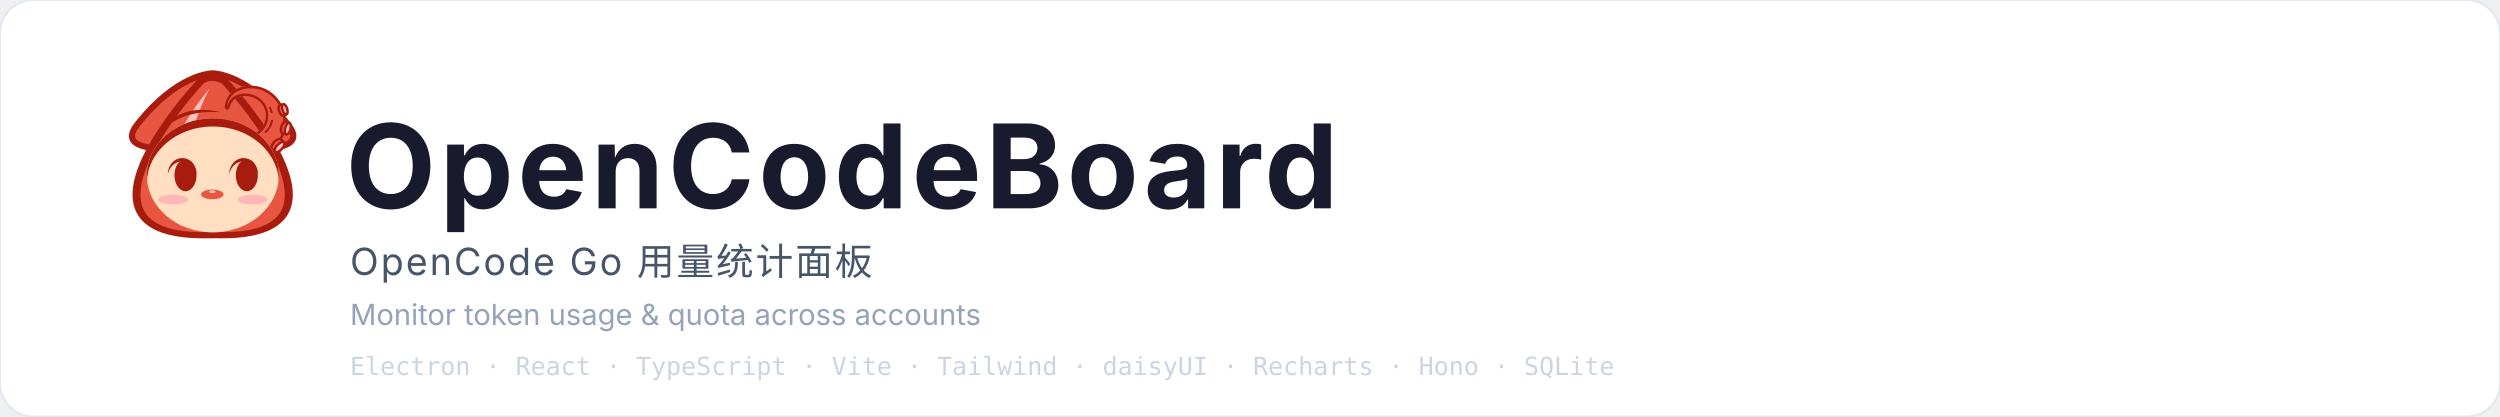
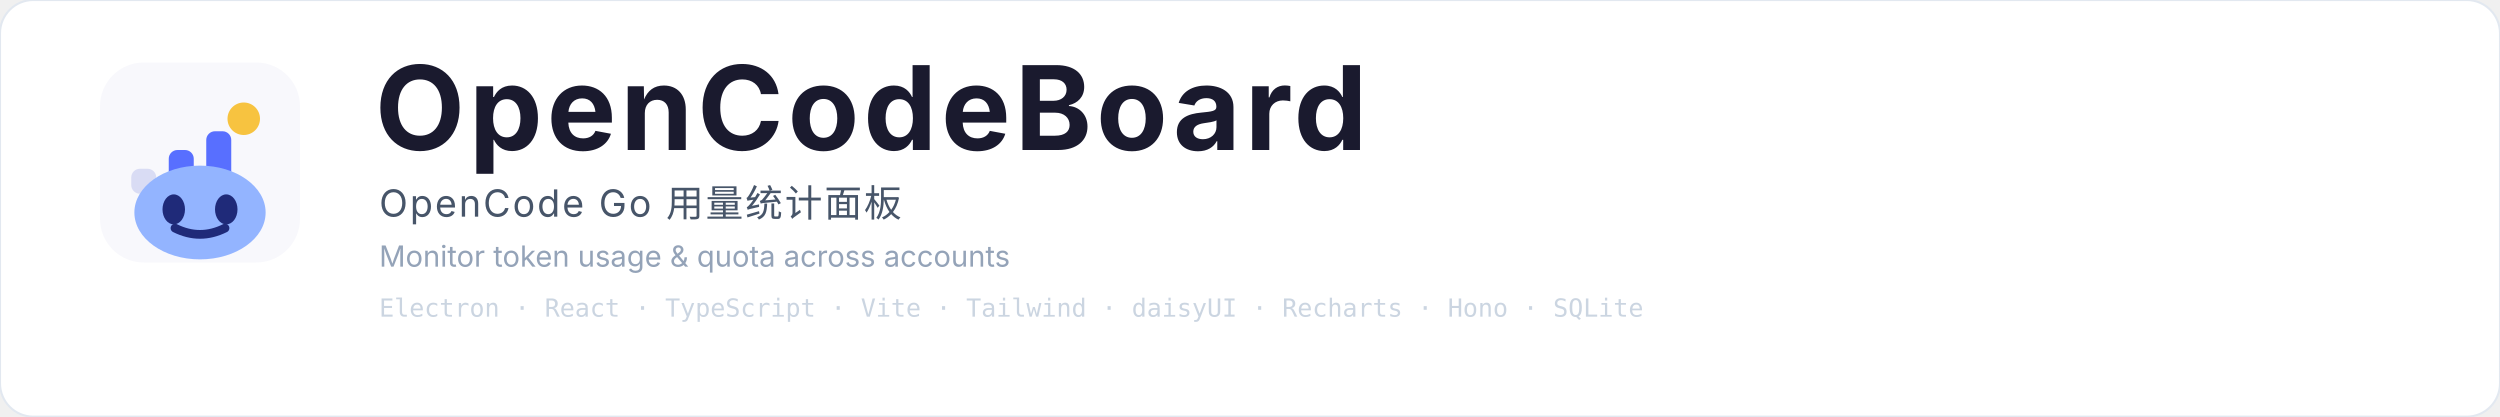
<svg xmlns="http://www.w3.org/2000/svg" width="1200" height="200" viewBox="0 0 1200 200" role="img" aria-labelledby="hero-title hero-desc">
  <rect width="1200" height="200" rx="16" fill="#ffffff" stroke="#e2e8f0" stroke-width="1" />
-   <g transform="translate(56, 28)">
-     <g transform="translate(0, 0) scale(0.09)">
-       <path d="M915.5 355C700.6 79.4 511.9 80.2 511.9 80.2S323.2 79.4 108.2 355C-0.8 494.8 244 497.7 511.9 466.8c267.7 30.9 512.5 28 403.6-111.8z" fill="#E85642" />
-       <path d="M744.7 499.1c-63.3 0-141.4-5.3-232.8-15.8-113.7 13.1-206.7 18.1-276.4 14.9-90.8-4.2-144-22.3-162.8-55.5-14.9-26.4-7.3-59.3 22.6-97.7C311.6 67.7 502 63.8 511.8 63.8h0.3c9.7 0 200.1 3.8 416.4 281.1 29.9 38.4 37.5 71.2 22.6 97.6-18.7 33.2-72 51.3-162.8 55.5-13.7 0.8-28.2 1.1-43.6 1.1z m-232.8-48.7l1.9 0.2c111.5 12.9 374.7 36.3 408.7-24 7.8-13.9 1.1-34.6-19.9-61.6-108.1-138.5-208.7-204.2-274.1-234.9-70.5-33-116.2-33.6-116.6-33.6-1.8 0-184.2 3.8-390.7 268.5-21.1 27-27.8 47.7-19.9 61.6 34 60.3 297.2 36.9 408.8 24l1.8-0.2z" fill="#A81C0E" />
-       <path d="M448.3 946c-770.2-8.1 0-821 0-821s51.7-40.6 127.4 0c0 0 770.2 812.8 0 821H448.3z" fill="#E85642" />
-       <path d="M494.2 162.2S41.6 689 344.6 892.9c28.8 4.7 69.1 9.2 69.1 9.2s-138.9-307.6 80.5-739.9z" fill="#FFC0C0" />
-       <path d="M448.3 959.7h-0.3c-169.4-1.8-281.1-42.1-332.1-119.9-64.2-97.8-30-250.4 101.5-453.7C313.8 237.1 429.9 114 431 112.8l2-1.8c22.3-17.5 83.4-40.4 154.9-2l2.9 1.6 2.1 2.2c1.2 1.2 117.3 124.3 213.7 273.3C938.1 589.3 972.3 742 908.1 839.8c-51 77.8-162.8 118.1-332.1 119.9H448.3z m0.2-32.7h127.2c151.9-1.6 251-35.9 294.2-101.9 72-109.8-15.5-291.5-101.6-424.6-87.6-135.5-191.7-249-207.8-266.3-53.2-27.2-88.7-6.2-96-1.1-24.9 26.7-446.6 484.4-310.4 692 43.3 66 142.3 100.3 294.4 101.9z" fill="#A81C0E" />
-       <path d="M893.8 402.9c-3.4 10.4-7.6 20.6-12.7 30.5-0.4 0.8-0.9 1.6-1.3 2.4l-44.1 55.8c-7.8 6.9-15.9 13.2-24.4 18.7-13.4 8.7-27.6 15.6-42 20.6-0.4 0.1-0.7 0.2-1.1 0.3-0.5 0.2-1 0.4-1.6 0.6l-4.3-12.6v-0.1c5.5-1.9 9.7-8.7 11.3-18.7 1.8-11.6 0.2-25.9-4.6-40.1-8.2-23.8-27.2-47.2-41.4-42.3l-4.3-12.6 1.5-0.7c0.7-0.5 1.4-0.8 2.2-1.1 5.4-2.1 10.2-4.3 14.6-6.6 6.4-3.5 12.3-7.5 17.6-11.9 5.3-4.4 10.4-9.6 15-15.5 5.2-6.7 9.1-13 11.9-19.2 3.6-8 6.1-15.2 7.6-22.3 1.7-7.9 2.6-16.1 2.5-24.3-0.2-8.5-1.3-17-3.5-25.2-2.3-8.5-5.7-16.7-9.8-24.2-4.5-7.7-10-14.9-16.2-21.3-6.3-6.3-13.9-11.9-22.3-16.9-17.2-9.8-37.2-15.5-56.7-16-21-0.6-41 5-56.3 16-7.8 5.6-14.6 13.2-19.7 22-4.2 7.4-7.2 15.7-9.1 24.8-1.3 6.3-7.1 10.8-13.5 10.4-6.9-0.4-12.4-6.4-12.2-13.3 0.5-12.3 2.7-23.9 6.5-34.6 1.3-3.6 2.8-7.2 4.5-10.7 4.7-9.6 10.9-18.6 18.2-26.6 9.8-10.5 21.8-19.3 35.5-26.1 6.6-3.3 13.5-6 20.3-8.2 7-2.3 14.1-4 21.2-5.3 28.6-5 58.8-3 87.3 5.9 14.9 4.8 28.9 11.3 41.5 19.1 13.1 8.2 25.4 18.2 36.3 29.5 10.9 11.4 20.5 24.2 28.6 38.1 0.8 1.4 1.5 2.8 2.3 4.2 0 0 18.3 43.2 20.5 57.7 2 10.5 3.1 21.3 3.5 32.1 0.1 1.5 0.1 3 0.1 4.5 1.8 23.1-9.4 63.2-9.4 63.2" fill="#E85642" />
-       <path d="M807.7 262.9l5.4-3.7c3.2-2.2 7.5-1.1 9.5 2.2 4 6.9 7.1 14.2 9.4 22 1.1 3.7-1.1 7.6-4.8 8.4l-0.2 0.1c-3.3 0.7-6.7-1.1-7.7-4.4-2.6-8.9-6.4-17.2-11.6-24.6z m20.6 65.8h0.2c3.8 0.6 6.3 4.2 5.5 8-4.9 23.3-17.1 44.8-34.2 60.4-2.8 2.6-7.3 2.3-9.7-0.7l-0.1-0.1c-2.1-2.7-1.9-6.5 0.6-8.8 15.2-13.8 26-32.7 30.3-53.4 0.7-3.6 3.9-5.9 7.4-5.4z" fill="#FFC0C0" />
-       <path d="M906.6 305.5c-12 3.4-23.5-11.2-28.7-27.5-3.6-11.3-4.2-23.6-0.4-31.5 1.7-3.5 4.4-6.1 8.1-7.5h-0.4l-17.4 5.5h-0.1c-2.4 0.6-6 2.6-8.4 7.6-1.1 2.2-1.9 5-2.4 8.5-0.8 6.7 0.2 15 2.7 23.1 2.5 8.1 6.5 15.3 11 20.5 7.8 8.7 14.7 8.2 18.1 7.1l0.1-0.1 17.4-5.5 0.4-0.2z" fill="#F25440" />
-       <path d="M886 238.6c12.2-3.9 23.9 11 29.2 27.5 5.2 16.6 4.1 35.4-8.1 39.3-0.1 0-0.2 0.1-0.4 0.1-12.1 3.5-23.6-11.2-28.8-27.6-3.7-11.3-4.3-23.7-0.4-31.7 1.7-3.5 4.4-6.1 8.1-7.5 0.2 0 0.3-0.1 0.4-0.1z" fill="#FFC0C0" />
-       <path d="M904 408.9c-12.2-3-14.8-21.4-11.2-38.1 2.5-11.6 8.1-22.6 15.4-27.5 3.3-2.2 6.8-3.1 10.7-2.4l-0.3-0.2-17.8-3.9c-2.4-0.6-6.5-0.7-11.1 2.4-2 1.4-4.2 3.4-6.3 6.2-4 5.5-7.3 13.1-9.2 21.3-1.8 8.3-2 16.5-0.6 23.2 2.4 11.4 8.7 14.4 12.2 15.1h0.1l17.8 3.9h0.3z" fill="#F25440" />
-       <path d="M919.6 340.7c12.5 2.7 15.3 21.4 11.6 38.3-3.8 17-14.1 32.8-26.6 30-0.1 0-0.3-0.1-0.4-0.1-12.2-3-14.9-21.5-11.2-38.3 2.5-11.7 8.2-22.7 15.5-27.6 3.3-2.2 6.8-3.1 10.8-2.5 0.1 0.1 0.2 0.1 0.3 0.2z" fill="#FFC0C0" />
-       <path d="M845.8 498.8c-9.5-8.2-3.4-25.8 7.4-39 7.5-9.2 17.5-16.5 26.3-17.5 3.9-0.5 7.5 0.3 10.7 2.7l-0.2-0.3-14-11.6c-1.8-1.7-5.4-3.6-11-2.9-2.4 0.3-5.3 1.1-8.4 2.7-6.1 3-12.5 8.3-17.9 14.8-5.4 6.5-9.4 13.8-11.2 20.4-3 11.2 1.2 16.8 4 19h0.1l14.1 11.5 0.1 0.2z" fill="#F25440" />
-       <path d="M890.9 445c9.9 8.1 3.8 26-7.2 39.4-11.1 13.4-27.5 22.8-37.4 14.7-0.1-0.1-0.2-0.2-0.3-0.2-9.5-8.2-3.4-25.9 7.5-39.2 7.5-9.2 17.6-16.5 26.4-17.6 3.9-0.5 7.5 0.3 10.7 2.7 0.1 0.1 0.2 0.2 0.3 0.2z" fill="#FFC0C0" />
-       <path d="M900.8 332.9l20.4 5-3.2 12.9-20.4-5 3.2-12.9z m-15.2 61.2l20.4 5-3.2 12.9-20.4-5 3.2-12.9z" fill="#A81C0E" />
-       <path d="M893 403c-3.4 10.4-7.6 20.6-12.7 30.5-0.4 0.8-0.9 1.6-1.3 2.4l-11.8-6.2c0.5-0.8 0.8-1.5 1.2-2.2 4.6-9.3 8.6-18.9 11.8-28.6L893 403zM899.2 303.3c2 10.5 3.1 21.3 3.5 32.1 0.1 1.5 0.1 3 0.1 4.5h-13.3c0-1.4-0.1-2.8-0.1-4.1-0.3-10-1.4-20.1-3.3-29.9l13.1-2.6zM722.8 405.6c0.5-0.2 1.1-0.3 1.6-0.5 0.7-0.5 1.4-0.8 2.2-1.1 5.4-2.1 10.2-4.3 14.6-6.6 6.4-3.5 12.3-7.5 17.6-11.9 5.3-4.4 10.4-9.6 15-15.5 5.2-6.7 9.1-13 11.9-19.2 3.6-8 6.1-15.2 7.6-22.3 1.7-7.9 2.6-16.1 2.5-24.3-0.2-8.5-1.3-17-3.5-25.2-2.3-8.5-5.7-16.7-9.8-24.2-4.5-7.7-10-14.9-16.2-21.3-6.3-6.3-13.9-11.9-22.3-16.9-17.2-9.8-37.2-15.5-56.7-16-21-0.6-41 5-56.3 16-7.8 5.6-14.6 13.2-19.7 22-4.2 7.4-7.2 15.7-9.1 24.8-1.3 6.3-7.1 10.8-13.5 10.4-6.9-0.4-12.4-6.4-12.2-13.3 0.5-12.3 2.7-23.9 6.5-34.6 1.3-3.6 2.8-7.2 4.5-10.7 4.7-9.6 10.9-18.6 18.2-26.6 9.8-10.5 21.8-19.3 35.5-26.1 6.6-3.3 13.5-6 20.3-8.2 7-2.3 14.1-4 21.2-5.3 28.6-5 58.8-3 87.3 5.9 14.9 4.8 28.9 11.3 41.5 19.1 13.1 8.2 25.4 18.2 36.3 29.5 10.9 11.4 20.5 24.2 28.6 38.1 0.8 1.4 1.5 2.8 2.3 4.2l-11.8 6.3c-0.7-1.3-1.4-2.6-2.1-3.8-7.4-13-16.4-25-26.6-35.5-10.2-10.6-21.6-19.8-33.8-27.4-11.7-7.3-24.7-13.3-38.5-17.7-26.3-8.3-54.3-10.2-80.9-5.5-6.6 1.2-13.1 2.8-19.5 4.9-6.3 2-12.5 4.5-18.5 7.5-12.3 6.1-22.9 13.9-31.7 23.2-8.8 9.4-15.7 20.7-20 32.5-2.9 8.1-4.7 16.9-5.5 26.2 2.2-8.9 5.4-17 9.7-24.4 6-10.6 13.9-19.3 23.4-26.2 17.6-12.7 40.5-19.2 64.4-18.5 21.9 0.5 43.8 6.7 63.1 17.8 9.4 5.5 17.8 11.9 25 19 7.1 7.2 13.3 15.4 18.4 24.2 4.7 8.6 8.5 17.8 11.1 27.3 2.4 9.3 3.7 18.8 3.9 28.3 0 9.3-0.9 18.5-2.8 27.3-1.6 7.9-4.4 16.2-8.5 25.1-3.3 7.1-7.7 14.2-13.6 21.8-5.3 6.6-11 12.6-17 17.6-6 4.9-12.6 9.4-19.8 13.3-4.8 2.5-10 4.9-15.9 7.2l-1.3 1.1-1.8 0.4c-0.5 0.1-1 0.2-1.3 0.3l-4-12.5zM761.8 519.3c0.3-0.1 0.7-0.2 1-0.4l0.8-0.3 0.9-0.2c13.3-4.7 26.5-11.1 38.9-19.1 7.8-5.1 15.5-10.9 22.7-17.4l8.9 9.9c-7.8 6.9-15.9 13.2-24.4 18.7-13.4 8.7-27.6 15.6-42 20.6-0.4 0.1-0.7 0.2-1.1 0.3-0.5 0.2-1 0.4-1.6 0.6l-4.1-12.7z" fill="#A81C0E" />
-       <path d="M807.9 262.6L819 255c7.2 10.4 12.2 22.2 15.1 35l-13 2.9c-2.5-11-6.9-21.3-13.2-30.3z m14.3 64.9l13.2 1.9c-4.2 28.4-19.1 54.7-40.9 72l-8.3-10.4c19.2-15.2 32.3-38.3 36-63.5zM870.2 436.3l9.1-9.7 17.1 15.9-9.1 9.7-17.1-15.9z m-47.7 51.3l9.1-9.7 17.1 15.9-9.1 9.7-17.1-15.9z" fill="#A81C0E" />
-       <path d="M852.1 458.3c7-7.5 15-13.4 22.6-16.6 12.5-5.2 19.4-1.3 22.4 1.5 3 2.7 7.3 9.3 3 22.1-2.6 7.7-7.9 16.1-15 23.6-7 7.5-15 13.4-22.6 16.6-12.5 5.2-19.4 1.3-22.4-1.5-3-2.7-7.3-9.3-3-22.1 0.7-2 1.5-4 2.5-6 2.9-5.9 7.2-12.1 12.5-17.6z m35.2 2.6c1.7-4.9 1.1-7.6 0.6-8.1-0.5-0.5-3.2-0.9-8.1 1.1-5.8 2.4-12.3 7.2-18 13.3s-10 12.9-12.1 18.8c-1.7 4.9-1.1 7.6-0.6 8.1 0.5 0.5 3.2 0.9 8.1-1.1 5.8-2.4 12.3-7.2 18-13.3 4.3-4.6 7.9-9.7 10.3-14.5 0.8-1.4 1.4-2.8 1.8-4.3z m-52.4-18.5c7-7.5 15-13.4 22.6-16.6 12.5-5.2 19.4-1.3 22.4 1.5l-9.1 9.7c-0.5-0.5-3.2-0.9-8.1 1.1-5.8 2.4-12.3 7.2-18 13.3-5.7 6.1-10.1 12.9-12.1 18.8-1.7 4.9-1.1 7.6-0.6 8.1l-9.1 9.7c-3-2.7-7.3-9.3-3-22.1 0.7-2 1.5-4 2.5-6 3-5.9 7.3-12 12.5-17.5zM903.2 347c7.8-9.9 15.1-9.8 18.9-8.9 3.7 0.9 10.3 4.3 12.6 16.6 1.4 7.3 0.9 16.4-1.4 25.5-2.2 9.1-6.1 17.3-10.7 23.2-7.8 9.9-15.2 9.8-18.9 8.9s-10.3-4.3-12.6-16.6c-1.4-7.3-0.9-16.4 1.4-25.5 1.2-5.1 3-9.9 5.1-14.2 1.5-3.4 3.4-6.5 5.6-9z m17 30c3.9-15.9 0.2-25.3-1.4-26-1.8-0.2-9.5 6.4-13.4 22.3s-0.2 25.3 1.4 26c1.3 0.1 5.5-3.2 9.3-10.9 1.5-3 2.9-6.8 4.1-11.4zM877 350.6c6.8-13.9 16.6-19.5 24.3-17.5l-3.2 12.9c-1.8-0.2-9.4 6.3-13.4 22.3-3.9 15.9-0.2 25.3 1.4 26l-3.2 12.9c-10.2-2.5-17.2-17.8-11.2-42.1 1.6-5.6 3.3-10.4 5.3-14.5zM867.4 244.5l18.1-5.7 4 12.7-18.1 5.7-4-12.7z m17 53.9l18.1-5.7 4 12.7-18.1 5.7-4-12.7z" fill="#A81C0E" />
-       <path d="M886.1 238.4c12.2-3.9 23.9 11 29.2 27.5 5.2 16.6 4.1 35.4-8.1 39.3-12.2 3.9-23.9-11-29.2-27.5-3.7-11.3-4.3-23.7-0.4-31.7 1.9-3.6 4.6-6.3 8.5-7.6z m16.4 31.7c-4-12.5-10.4-18.4-12.5-18.8-1.5 1.5-3.3 10 0.6 22.5 4 12.5 10.4 18.4 12.5 18.8 1.5-1.6 3.4-10.2-0.6-22.5z" fill="#A81C0E" />
-       <path d="M868 244.2l4 12.7c0-0.1 0.1-0.1 0.1-0.1-1.5 1.1-3.6 9.7 0.5 22.6 4.1 12.8 10.8 18.7 12.6 18.8h-0.2l4 12.7c-3.4 1.1-10.4 1.6-18.1-7.1-4.5-5.1-8.5-12.4-11-20.5s-3.5-16.3-2.7-23.1c0.4-3.5 1.3-6.3 2.4-8.5 2.4-4.9 6-6.8 8.4-7.5zM722.8 405.8c20.6-7.1 46.3 15.2 58.3 50.7 5.6 16.2 7.5 32.7 5.2 46.5-2.4 15.2-9.6 25.6-20.1 29.2l-4.3-12.6c5.5-1.9 9.7-8.7 11.3-18.7 1.8-11.6 0.2-25.9-4.6-40.1-8.2-23.8-27.2-47.2-41.4-42.3l-4.4-12.7z" fill="#A81C0E" />
-       <path d="M221 413.2s74.8-187.3 332.8-126.4c-17 2.6-221.2-27.3-332.8 126.4z" fill="#A81C0E" />
-       <path d="M161.2 624.1a351.8 304.1 0 1 0 703.6 0 351.8 304.1 0 1 0-703.6 0Z" fill="#FFDEC2" />
-       <path d="M308.2 623.3a58.9 85.5 0 1 0 117.8 0 58.9 85.5 0 1 0-117.8 0Z" fill="#A81C0E" />
-       <path d="M273.3 617.4c7.9-38.9 39-67.9 76.1-67.9s68.3 29 76.1 67.9h0.5c0-47.2-34.3-85.5-76.6-85.5s-76.6 38.3-76.6 85.5" fill="#A81C0E" />
-       <path d="M635.3 623.3a58.9 85.5 0 1 0 117.8 0 58.9 85.5 0 1 0-117.8 0Z" fill="#A81C0E" />
-       <path d="M600.4 617.4c7.9-38.9 39-67.9 76.1-67.9s68.3 29 76.1 67.9h0.5c0-47.2-34.3-85.5-76.6-85.5s-76.6 38.3-76.6 85.5" fill="#A81C0E" />
-       <path d="M450 725.7a60.1 25.9 0 1 0 120.2 0 60.1 25.9 0 1 0-120.2 0Z" fill="#E85642" />
-       <path d="M221 753.3a80 25.9 0 1 0 160 0 80 25.9 0 1 0-160 0Z" fill="#FFB6B6" />
-       <path d="M645 753.3a80 25.9 0 1 0 160 0 80 25.9 0 1 0-160 0Z" fill="#FFB6B6" />
-       <path d="M492.8 711.2a17.3 7.4 0 1 0 34.6 0 17.3 7.4 0 1 0-34.6 0Z" fill="#FFC0C0" />
-       <path d="M864.8 667.5c0-167.9-157.5-304.1-351.8-304.1S161.2 499.6 161.2 667.5v-43.4C161.2 456.2 318.7 320 513 320s351.8 136.1 351.8 304.1" fill="#A81C0E" />
-     </g>
-     <text x="110" y="72" font-family="-apple-system,BlinkMacSystemFont,'Segoe UI','PingFang SC',sans-serif" font-size="56" font-weight="700" fill="#1a1a2e" letter-spacing="2">OpenCodeBoard</text>
-     <text x="112" y="104" font-family="-apple-system,BlinkMacSystemFont,'Segoe UI','PingFang SC',sans-serif" font-size="18" fill="#475569" letter-spacing="1">OpenCode Go 用量统计面板</text>
-     <text x="112" y="128" font-family="-apple-system,BlinkMacSystemFont,'Segoe UI',sans-serif" font-size="14" fill="#94a3b8">Monitor token usage &amp; quota across accounts</text>
-     <text x="112" y="152" font-family="ui-monospace,SFMono-Regular,Menlo,monospace" font-size="12" fill="#cbd5e1">Electron · React · TypeScript · Vite · Tailwind · daisyUI · Recharts · Hono · SQLite</text>
+   <g transform="translate(48, 30) scale(3)">
+     <rect width="32" height="32" rx="7" fill="#F8F8FC" />
+     <rect x="5" y="17" width="4" height="4" rx="1.4" fill="#D9DCF4" />
+     <rect x="11" y="14" width="4" height="7" rx="1.4" fill="#586FFF" />
+     <rect x="17" y="11" width="4" height="10" rx="1.4" fill="#586FFF" />
+     <circle cx="23" cy="9" r="2.6" fill="#F7C340" />
+     <ellipse cx="16" cy="24" rx="10.5" ry="7.5" fill="#93B4FF" />
+     <ellipse cx="11.8" cy="23.5" rx="1.8" ry="2.4" fill="#1F2A79" />
+     <ellipse cx="20.2" cy="23.5" rx="1.8" ry="2.4" fill="#1F2A79" />
+     <path d="M12 26.5Q16 28.5 20 26.5" stroke="#1F2A79" stroke-width="1.4" stroke-linecap="round" fill="none" />
+   </g>
+   <g transform="translate(180, 28)">
+     <text x="0" y="44" font-family="-apple-system,BlinkMacSystemFont,'Segoe UI','PingFang SC',sans-serif" font-size="56" font-weight="700" fill="#1a1a2e" letter-spacing="2">OpenCodeBoard</text>
+     <text x="2" y="76" font-family="-apple-system,BlinkMacSystemFont,'Segoe UI','PingFang SC',sans-serif" font-size="18" fill="#475569" letter-spacing="1">OpenCode Go 用量统计面板</text>
+     <text x="2" y="100" font-family="-apple-system,BlinkMacSystemFont,'Segoe UI',sans-serif" font-size="14" fill="#94a3b8">Monitor token usage &amp; quota across accounts</text>
+     <text x="2" y="124" font-family="ui-monospace,SFMono-Regular,Menlo,monospace" font-size="12" fill="#cbd5e1">Electron · React · TypeScript · Vite · Tailwind · daisyUI · Recharts · Hono · SQLite</text>
  </g>
</svg>
